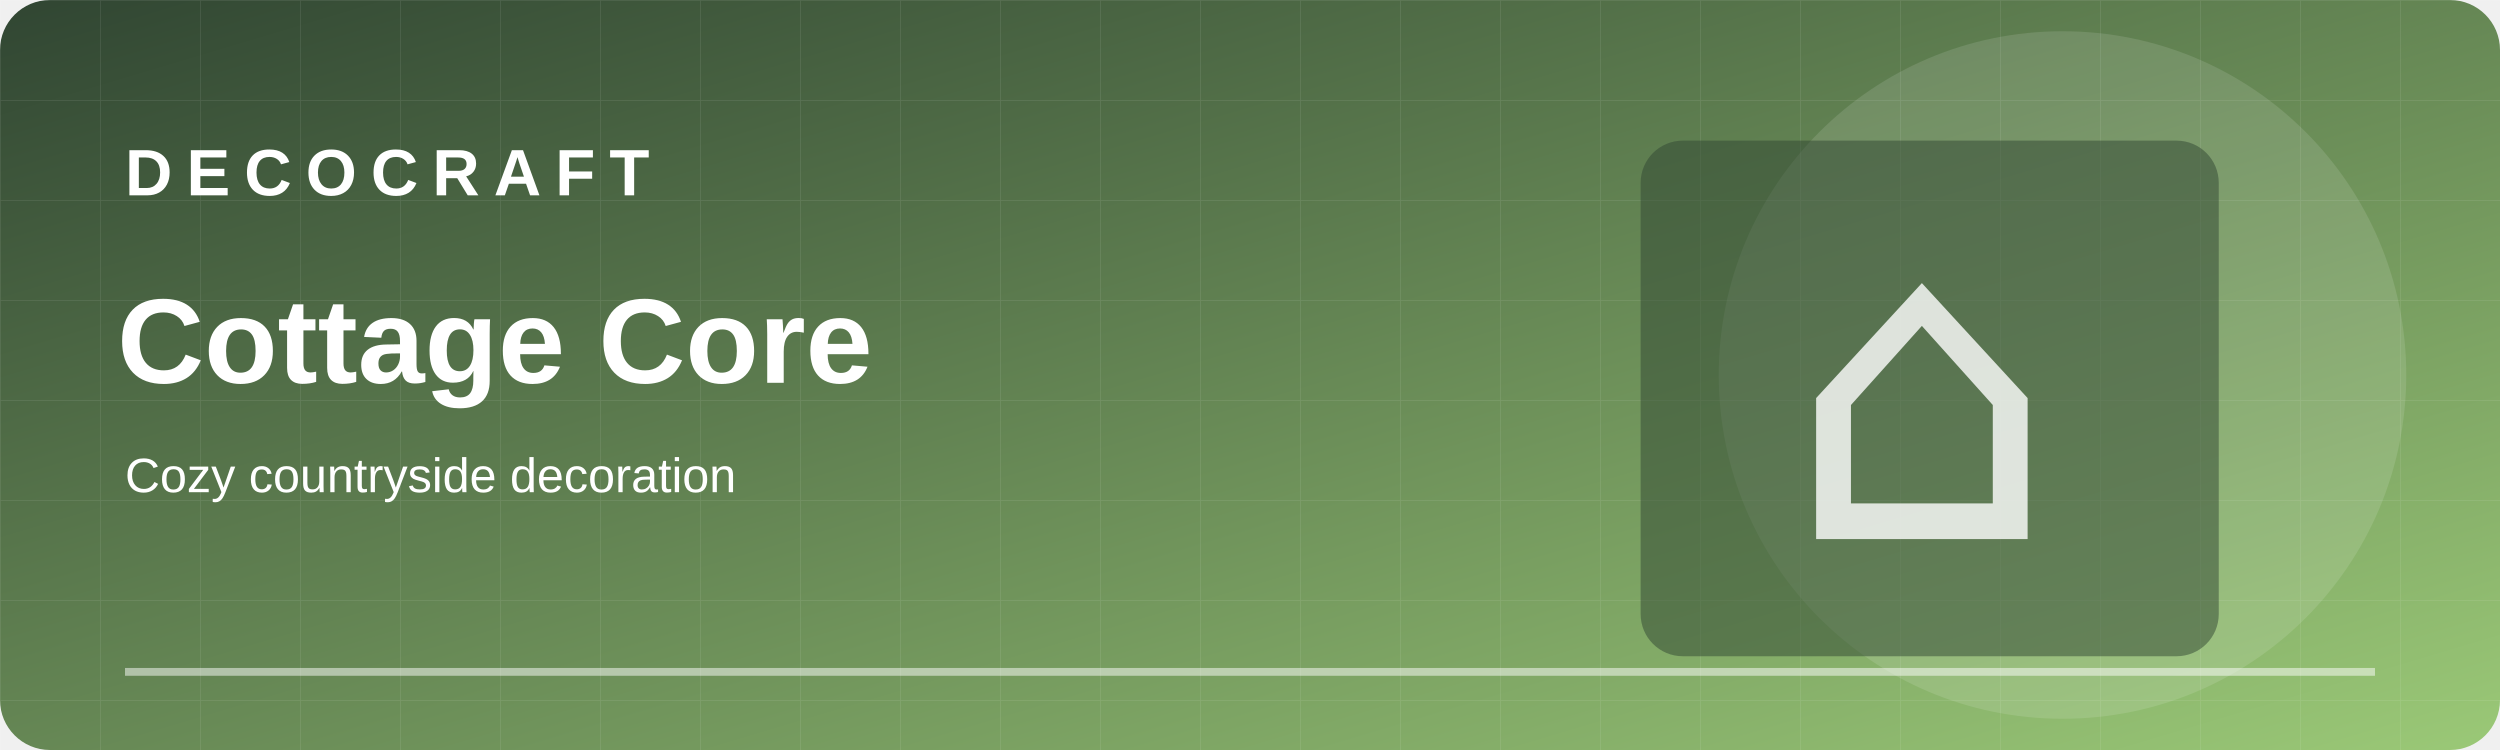
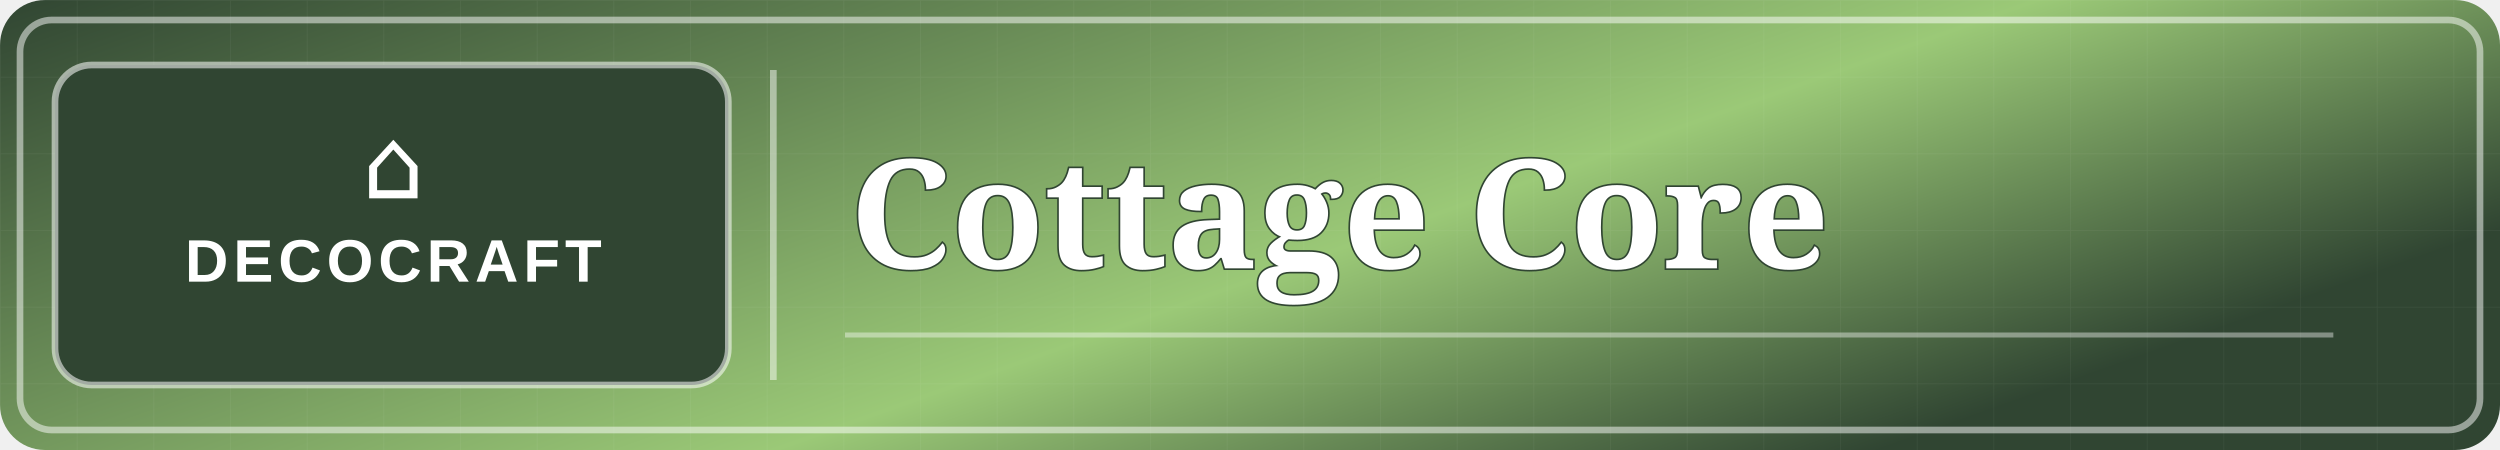
- <svg xmlns="http://www.w3.org/2000/svg" viewBox="0 0 1600 480" width="1600" height="480">
+ <svg xmlns="http://www.w3.org/2000/svg" viewBox="0 0 1500 270" width="1500" height="270" role="img" aria-label="Decocraft Cottage Core title banner">
  <defs>
-     <linearGradient id="bg" x2="1" y2="1">
+     <linearGradient id="bg" x1="0" x2="1" y2="0.5">
      <stop stop-color="#304532" />
-       <stop offset="1" stop-color="#9bc977" />
+       <stop offset=".65" stop-color="#9bc977" />
+       <stop offset="1" stop-color="#304532" />
    </linearGradient>
-     <pattern id="p" width="64" height="64" patternUnits="userSpaceOnUse">
-       <path d="M64 0H0V64" fill="none" stroke="#fff" stroke-opacity=".1" />
+     <pattern id="tiles" width="46" height="46" patternUnits="userSpaceOnUse">
+       <path d="M46 0H0V46" stroke="#fff" stroke-opacity=".05" fill="none" />
    </pattern>
  </defs>
-   <rect width="1600" height="480" rx="32" fill="url(#bg)" />
-   <rect width="1600" height="480" fill="url(#p)" />
-   <circle cx="1320" cy="240" r="220" fill="#fff" opacity=".12" />
-   <rect x="1050" y="90" width="370" height="330" rx="27" fill="#304532" opacity=".5" />
-   <text x="1230" y="345" font-size="275" text-anchor="middle" font-family="DejaVu Sans,Arial,sans-serif" fill="#fff" opacity=".8">⌂</text>
-   <text x="80" y="125" font-family="Arial,sans-serif" font-size="42" font-weight="bold" fill="#fff" letter-spacing="9">DECOCRAFT</text>
-   <text x="75" y="245" font-family="Arial,sans-serif" font-weight="900" font-size="77" fill="#fff">Cottage Core</text>
-   <text x="80" y="315" font-family="Arial,sans-serif" font-size="31" fill="#fff">Cozy countryside decoration</text>
-   <path d="M80 430H1520" stroke="#fff" opacity=".5" stroke-width="5" />
+   <rect width="1500" height="270" rx="27" fill="url(#bg)" />
+   <rect width="1500" height="270" rx="27" fill="url(#tiles)" />
+   <rect x="12" y="12" width="1476" height="246" rx="19" stroke="#fff" stroke-opacity=".5" stroke-width="4" fill="none" />
+   <rect x="33" y="39" width="404" height="192" rx="22" fill="#304532" stroke="#fff" stroke-opacity=".55" stroke-width="4" />
+   <text x="236" y="119" text-anchor="middle" font-family="DejaVu Sans,Arial,sans-serif" font-size="59" fill="#fff">⌂</text>
+   <text x="236" y="169" text-anchor="middle" font-family="Arial,sans-serif" font-weight="900" font-size="36" letter-spacing="3" fill="#fff">DECOCRAFT</text>
+   <path d="M464 42V228" stroke="#fff" stroke-opacity=".48" stroke-width="4" />
+   <text x="510" y="161" font-family="Georgia,serif" font-weight="bold" font-size="91" fill="white" stroke="#304532" stroke-width="2" paint-order="stroke">Cottage Core</text>
+   <path d="M507 201H1400" stroke="#fff" stroke-opacity=".4" stroke-width="3" />
</svg>
